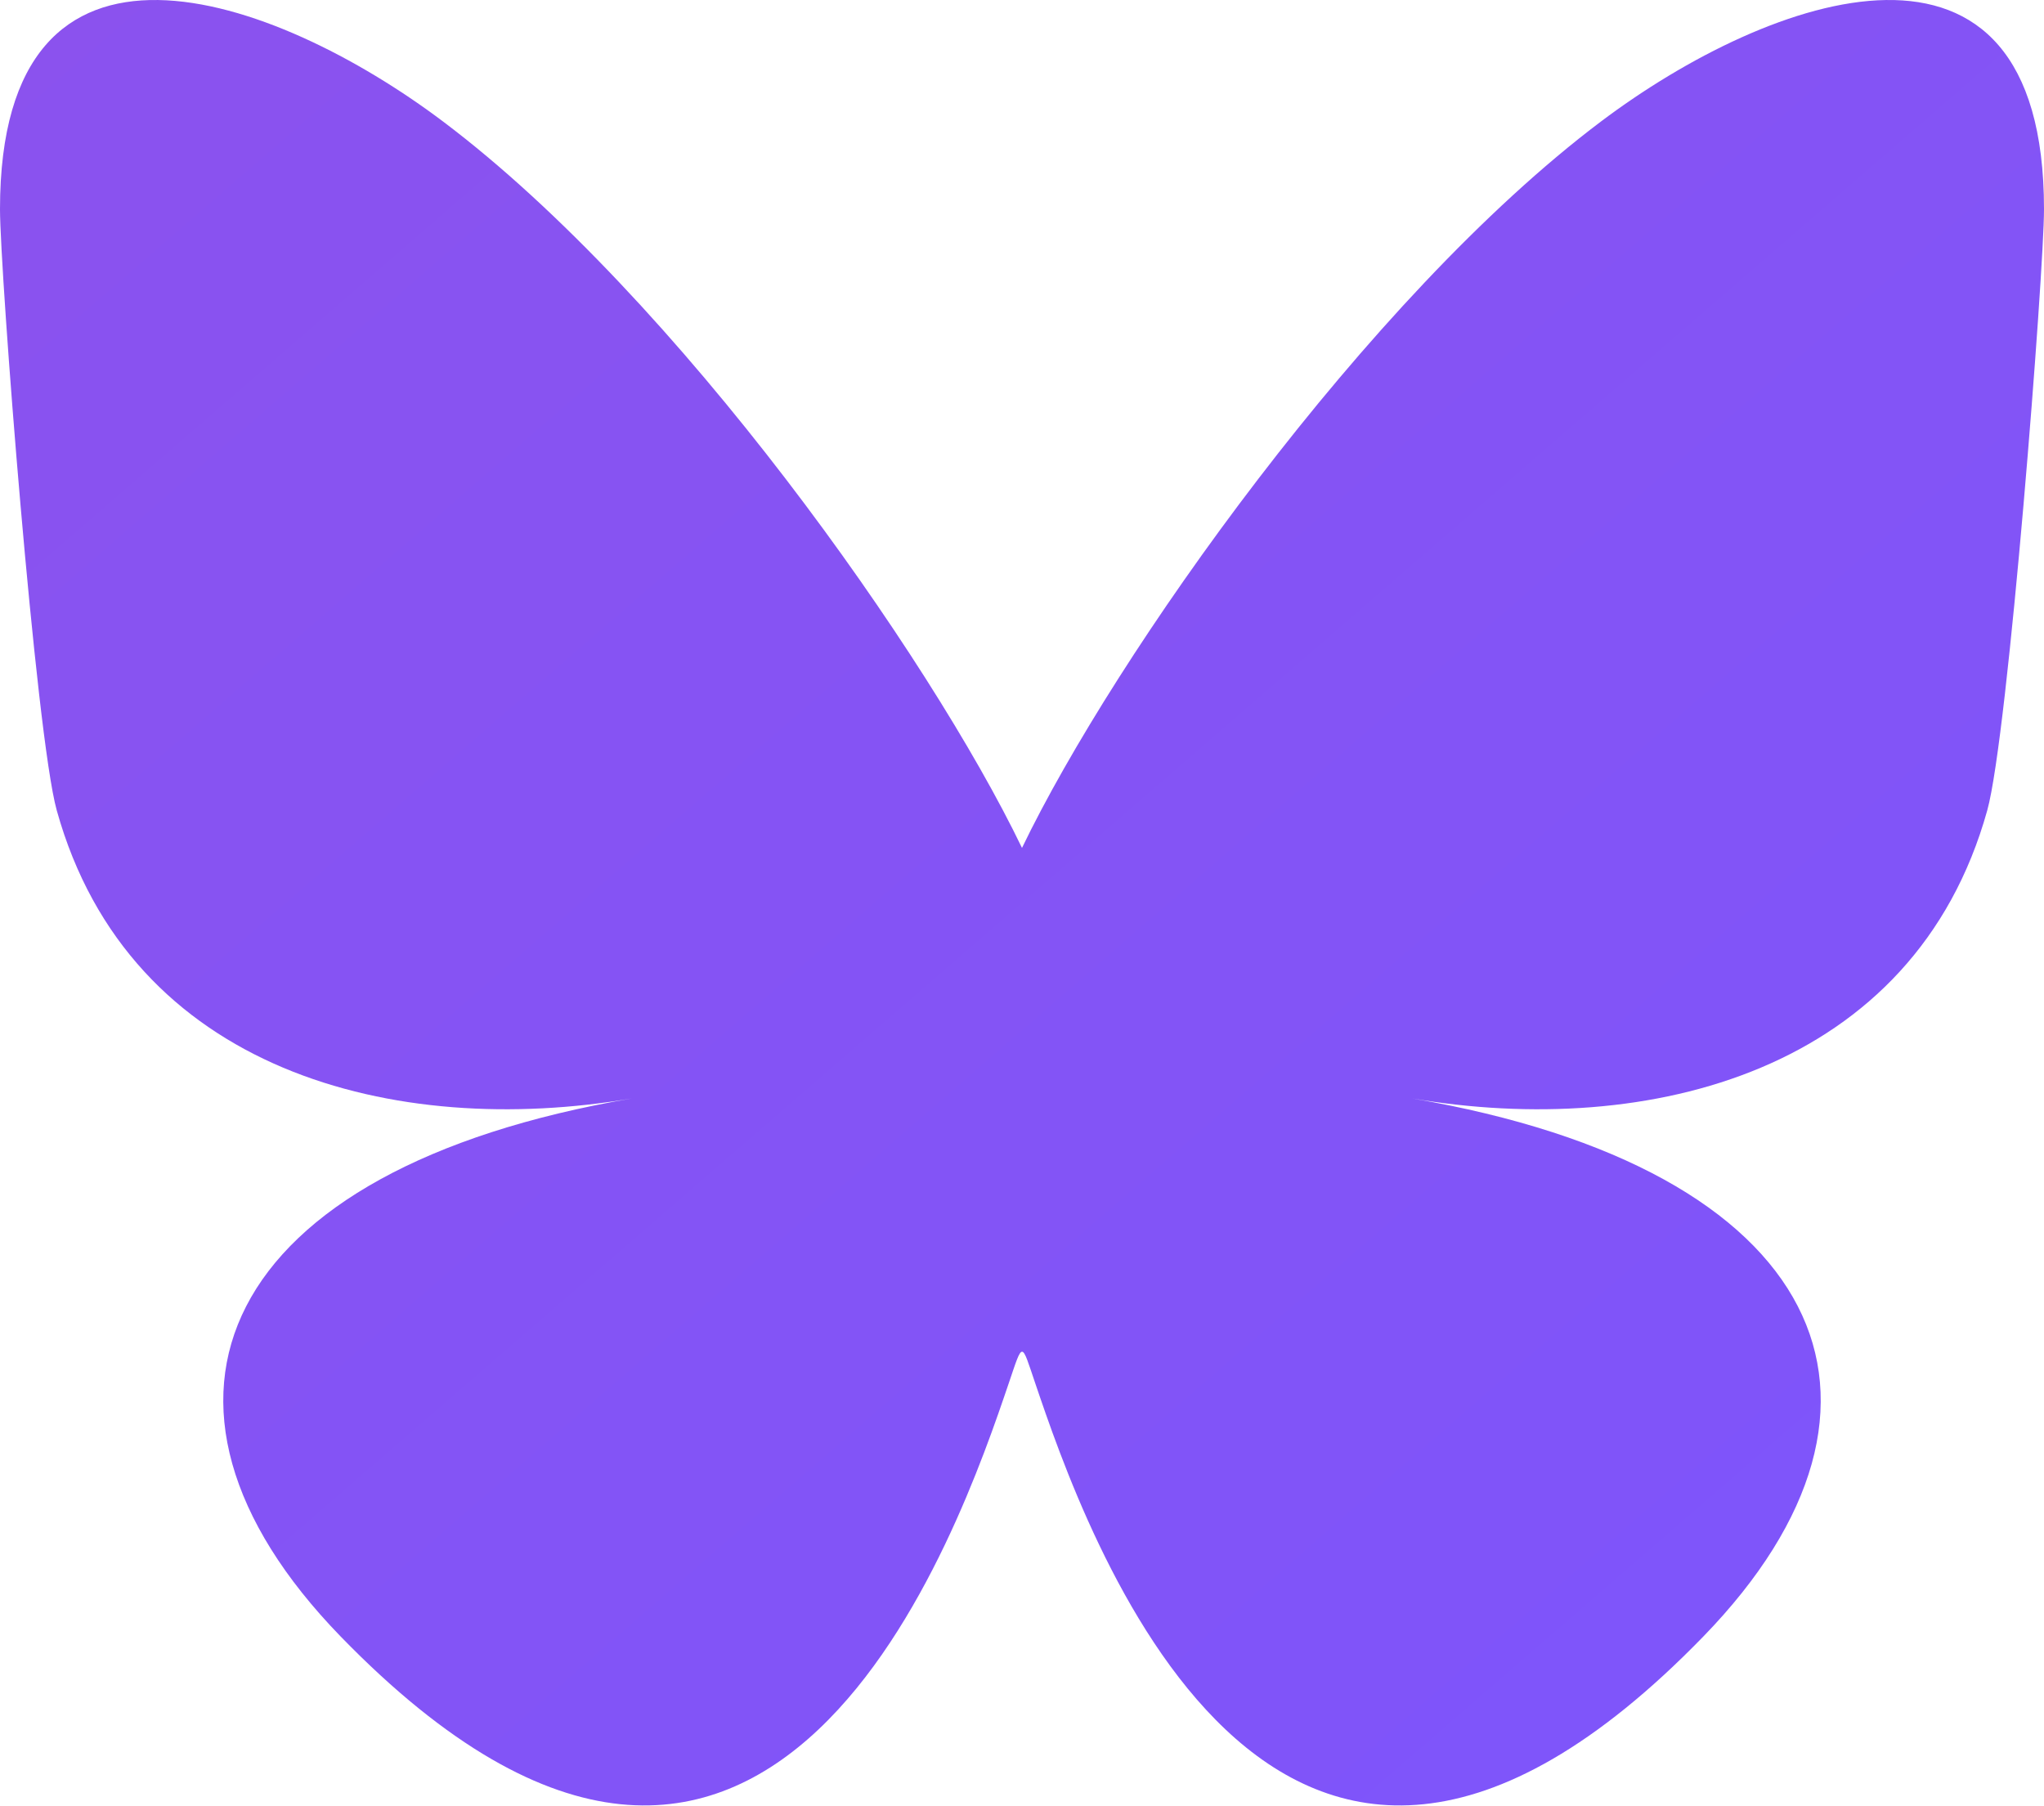
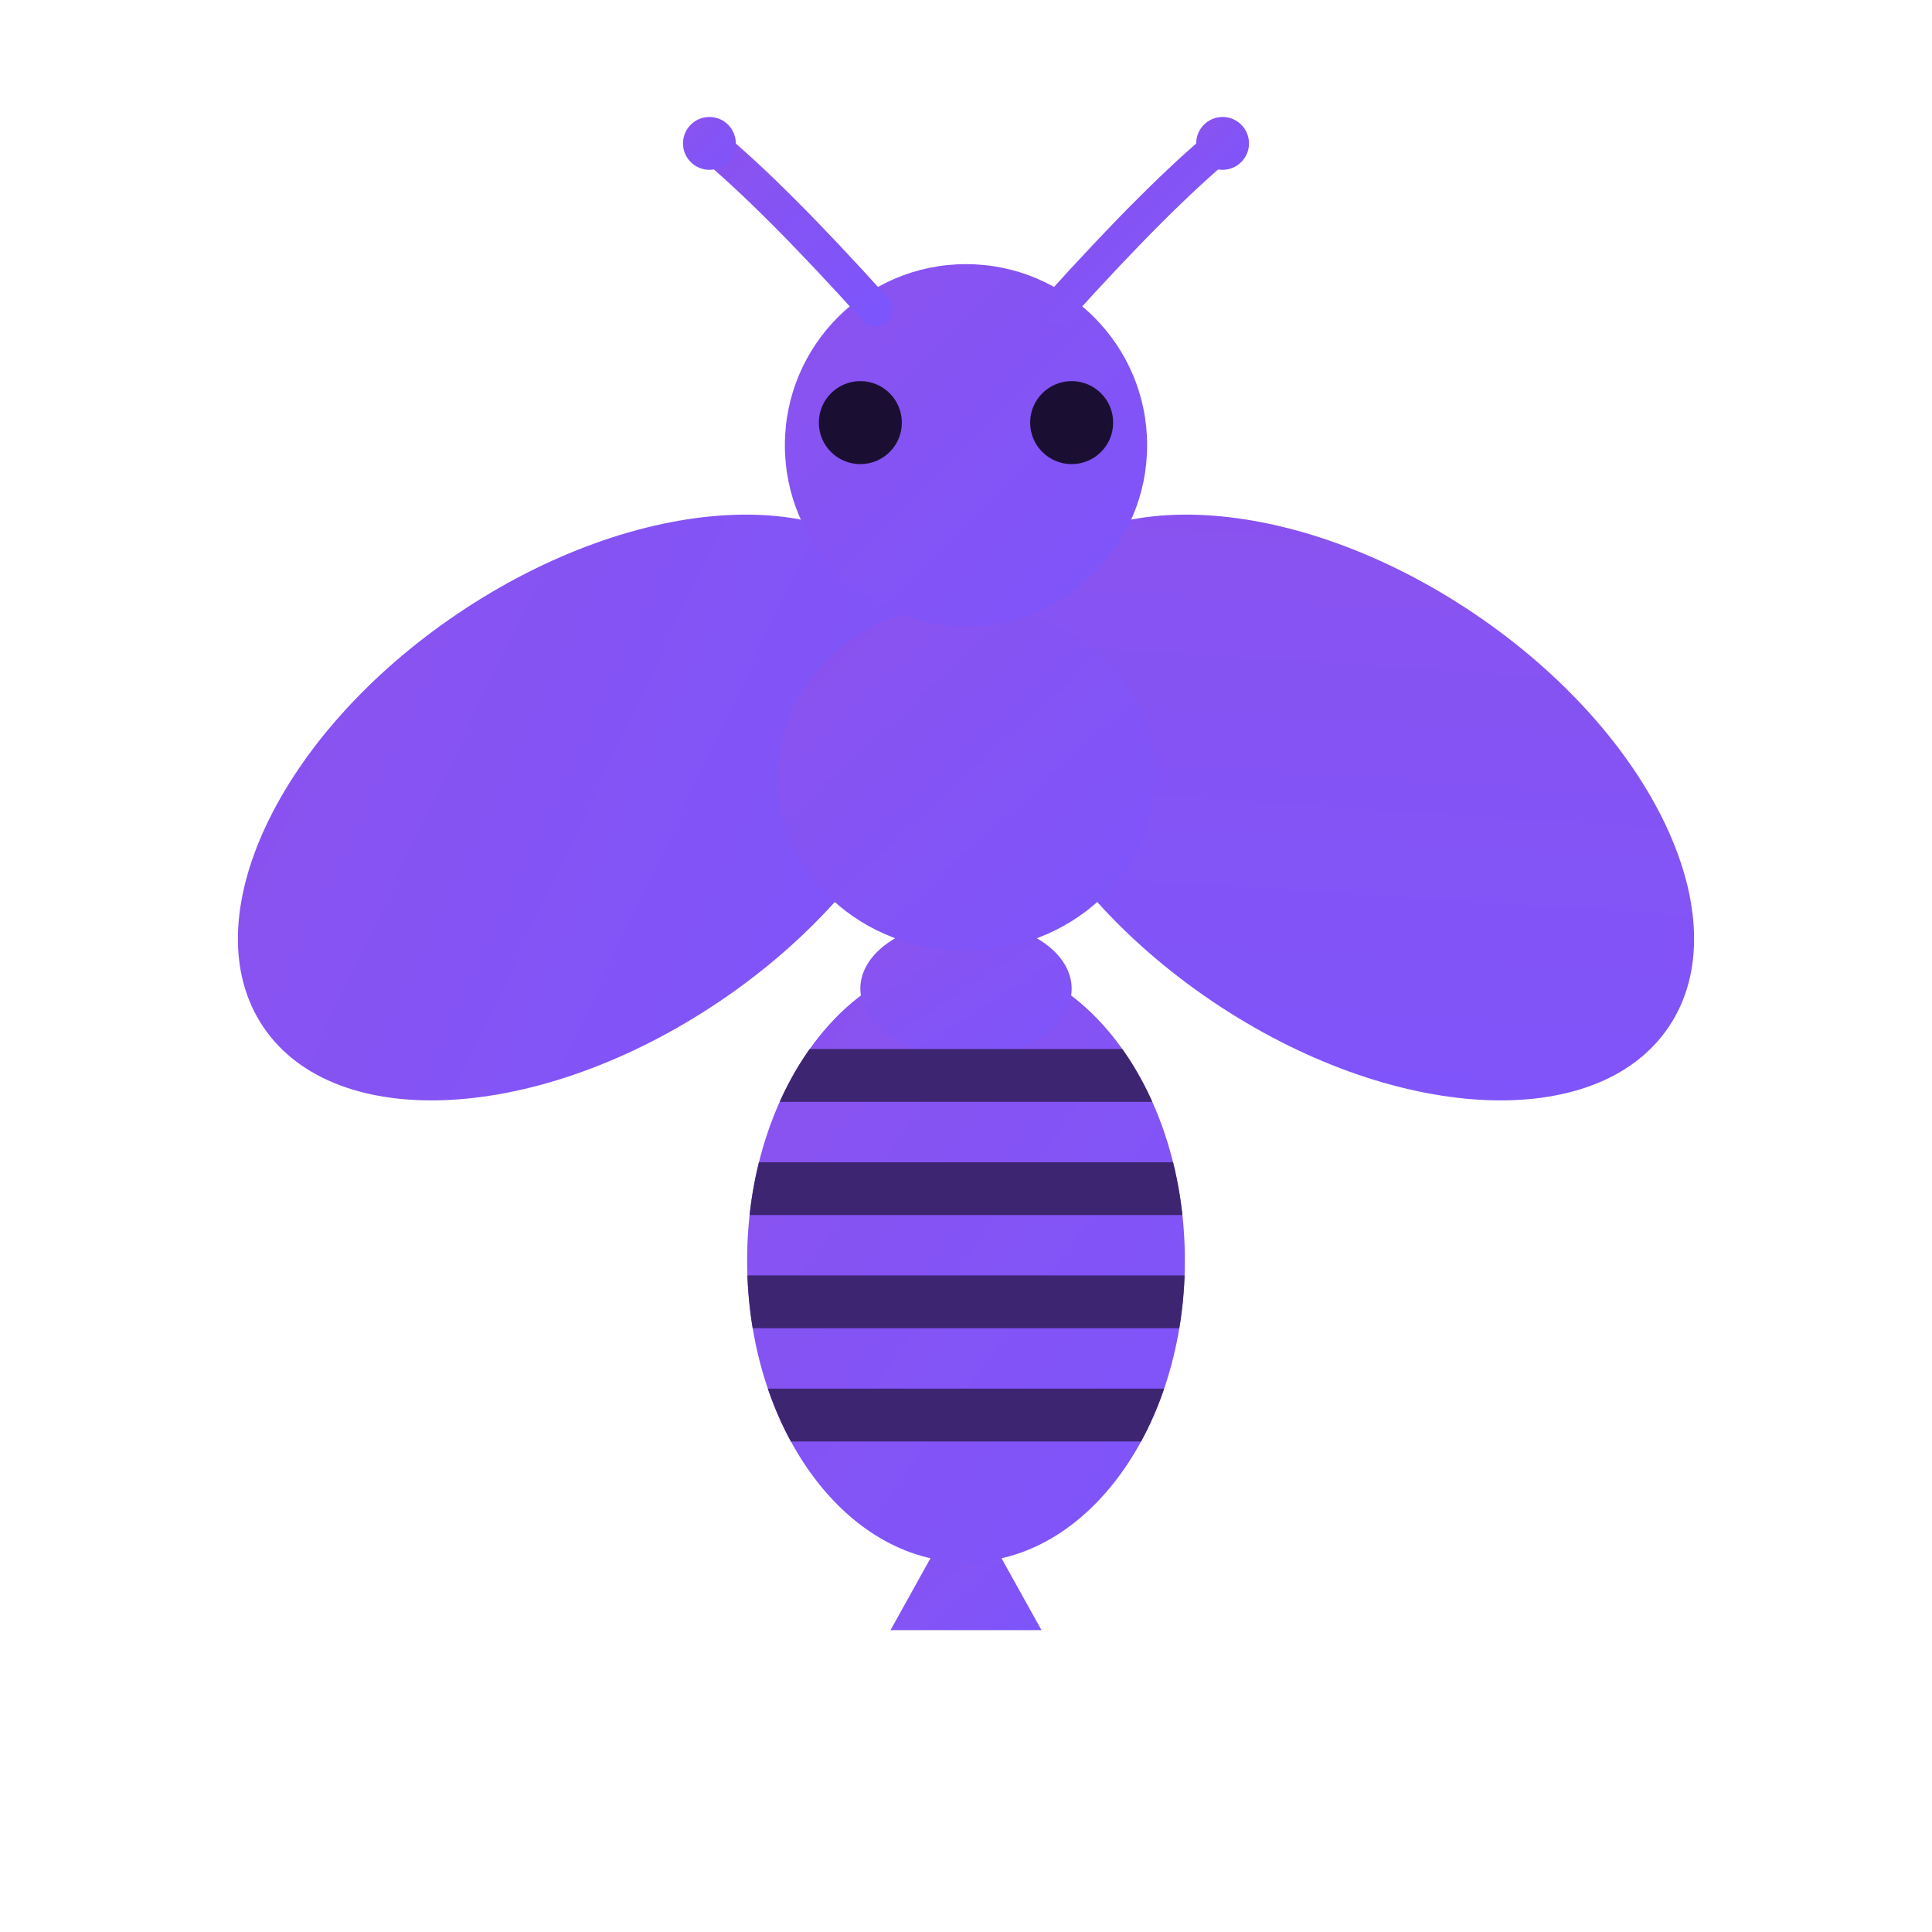
- <svg xmlns="http://www.w3.org/2000/svg" shape-rendering="geometricPrecision" text-rendering="geometricPrecision" image-rendering="optimizeQuality" fill-rule="evenodd" clip-rule="evenodd" viewBox="0 0 511.999 452.266">
+ <svg xmlns="http://www.w3.org/2000/svg" shape-rendering="geometricPrecision" text-rendering="geometricPrecision" image-rendering="optimizeQuality" fill-rule="evenodd" clip-rule="evenodd" viewBox="0 0 512 512">
  <defs>
    <linearGradient id="artsky-purple" x1="0%" y1="0%" x2="100%" y2="100%">
      <stop offset="0%" stop-color="#8B52EE" />
      <stop offset="100%" stop-color="#7D55FC" />
    </linearGradient>
+     <clipPath id="artsky-abdomen">
+       <ellipse cx="256" cy="334" rx="58" ry="80" />
+     </clipPath>
  </defs>
-   <path fill="url(#artsky-purple)" fill-rule="nonzero" d="M110.985 30.442c58.695 44.217 121.837 133.856 145.013 181.961 23.176-48.105 86.322-137.744 145.016-181.961 42.361-31.897 110.985-56.584 110.985 21.96 0 15.681-8.962 131.776-14.223 150.628-18.272 65.516-84.873 82.228-144.112 72.116 103.55 17.68 129.889 76.238 73 134.8-108.04 111.223-155.288-27.905-167.385-63.554-3.489-10.262-2.991-10.498-6.561 0-12.098 35.649-59.342 174.777-167.382 63.554-56.89-58.562-30.551-117.12 72.999-134.8-59.239 10.112-125.84-6.6-144.112-72.116C8.962 184.178 0 68.083 0 52.402c0-78.544 68.633-53.857 110.985-21.96z" />
+   <g fill="url(#artsky-purple)">
+     <ellipse cx="156" cy="214" rx="104" ry="62" transform="rotate(-34 156 214)" />
+     <ellipse cx="356" cy="214" rx="104" ry="62" transform="rotate(34 356 214)" />
+   </g>
+   <path fill="url(#artsky-purple)" d="M256 396 L236 432 L276 432 Z" />
+   <g fill="url(#artsky-purple)">
+     <ellipse cx="256" cy="334" rx="58" ry="80" />
+     <ellipse cx="256" cy="262" rx="28" ry="18" />
+     <ellipse cx="256" cy="206" rx="50" ry="46" />
+     <circle cx="256" cy="118" r="48" />
+   </g>
+   <g clip-path="url(#artsky-abdomen)">
+     <rect x="190" y="278" width="132" height="14" fill="#3d2572" />
+     <rect x="190" y="308" width="132" height="14" fill="#3d2572" />
+     <rect x="190" y="338" width="132" height="14" fill="#3d2572" />
+     <rect x="190" y="368" width="132" height="14" fill="#3d2572" />
+   </g>
+   <circle cx="228" cy="112" r="11" fill="#1a0f32" />
+   <circle cx="284" cy="112" r="11" fill="#1a0f32" />
+   <g fill="none" stroke-width="9" stroke-linecap="round" stroke-linejoin="round">
+     <path stroke="url(#artsky-purple)" d="M232 82 Q 205 52 188 38" />
+     <path stroke="url(#artsky-purple)" d="M280 82 Q 307 52 324 38" />
+   </g>
+   <g fill="url(#artsky-purple)">
+     <circle cx="188" cy="38" r="7" />
+     <circle cx="324" cy="38" r="7" />
+   </g>
</svg>
